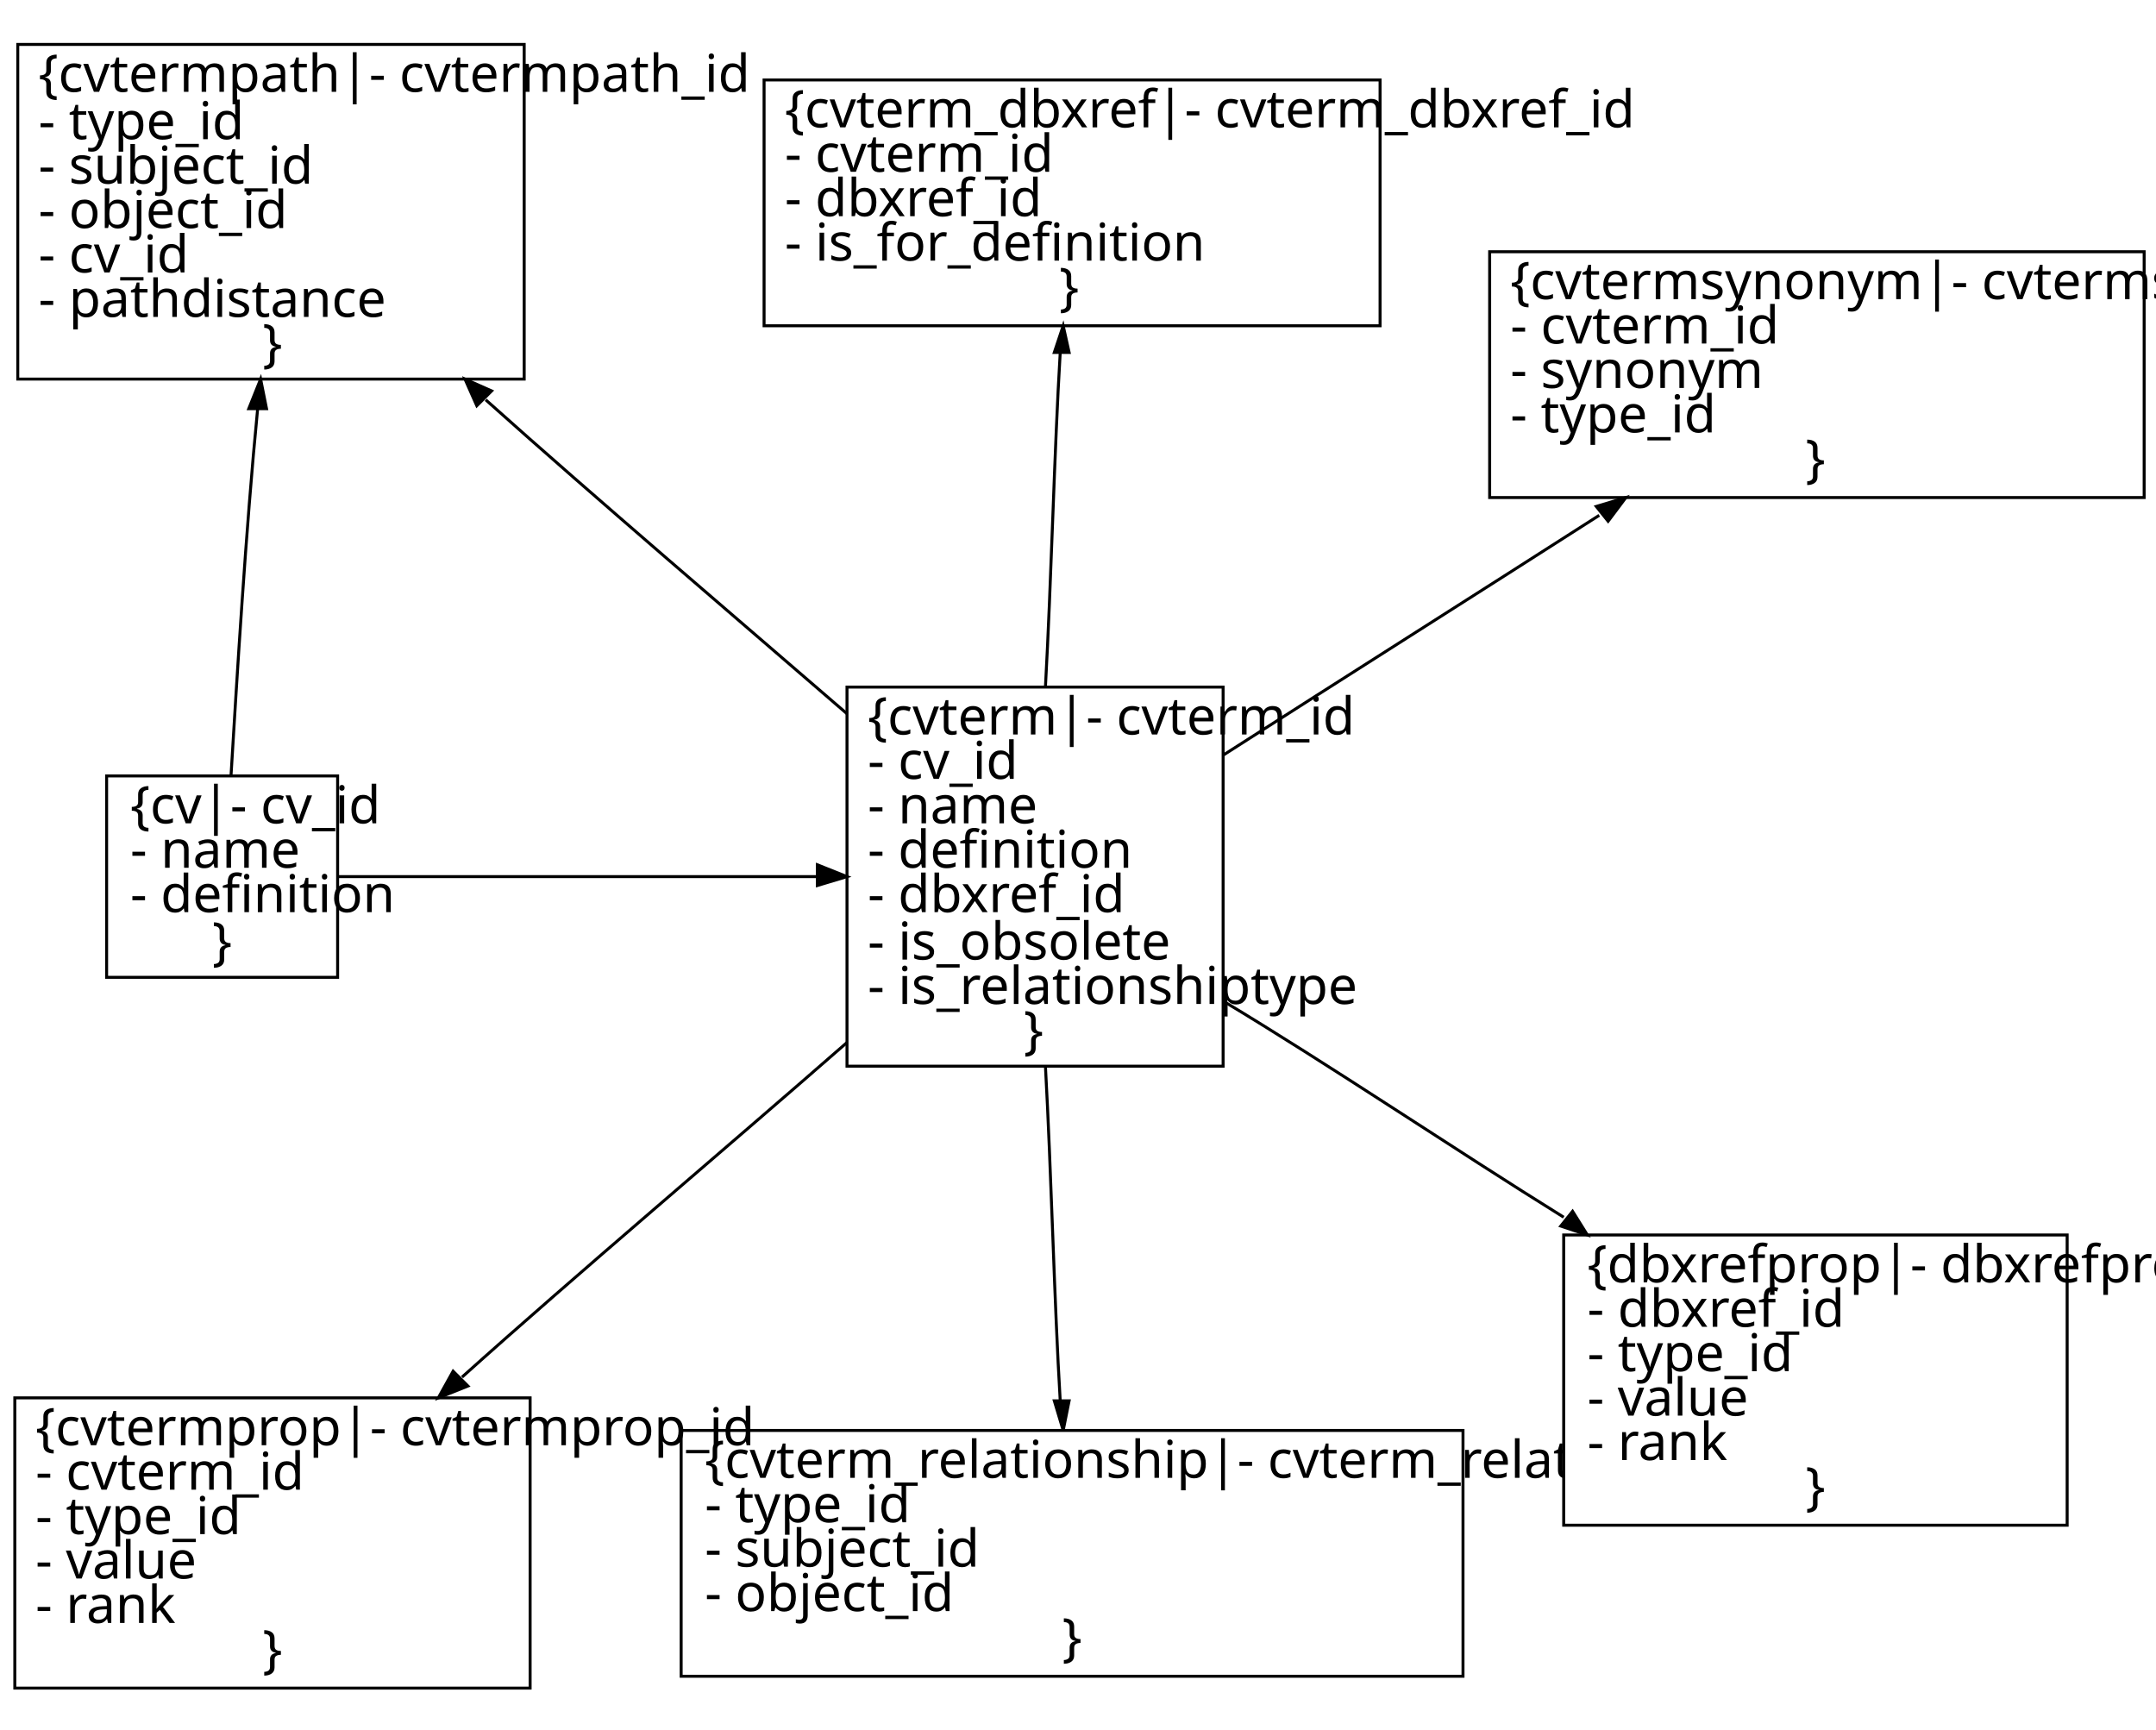
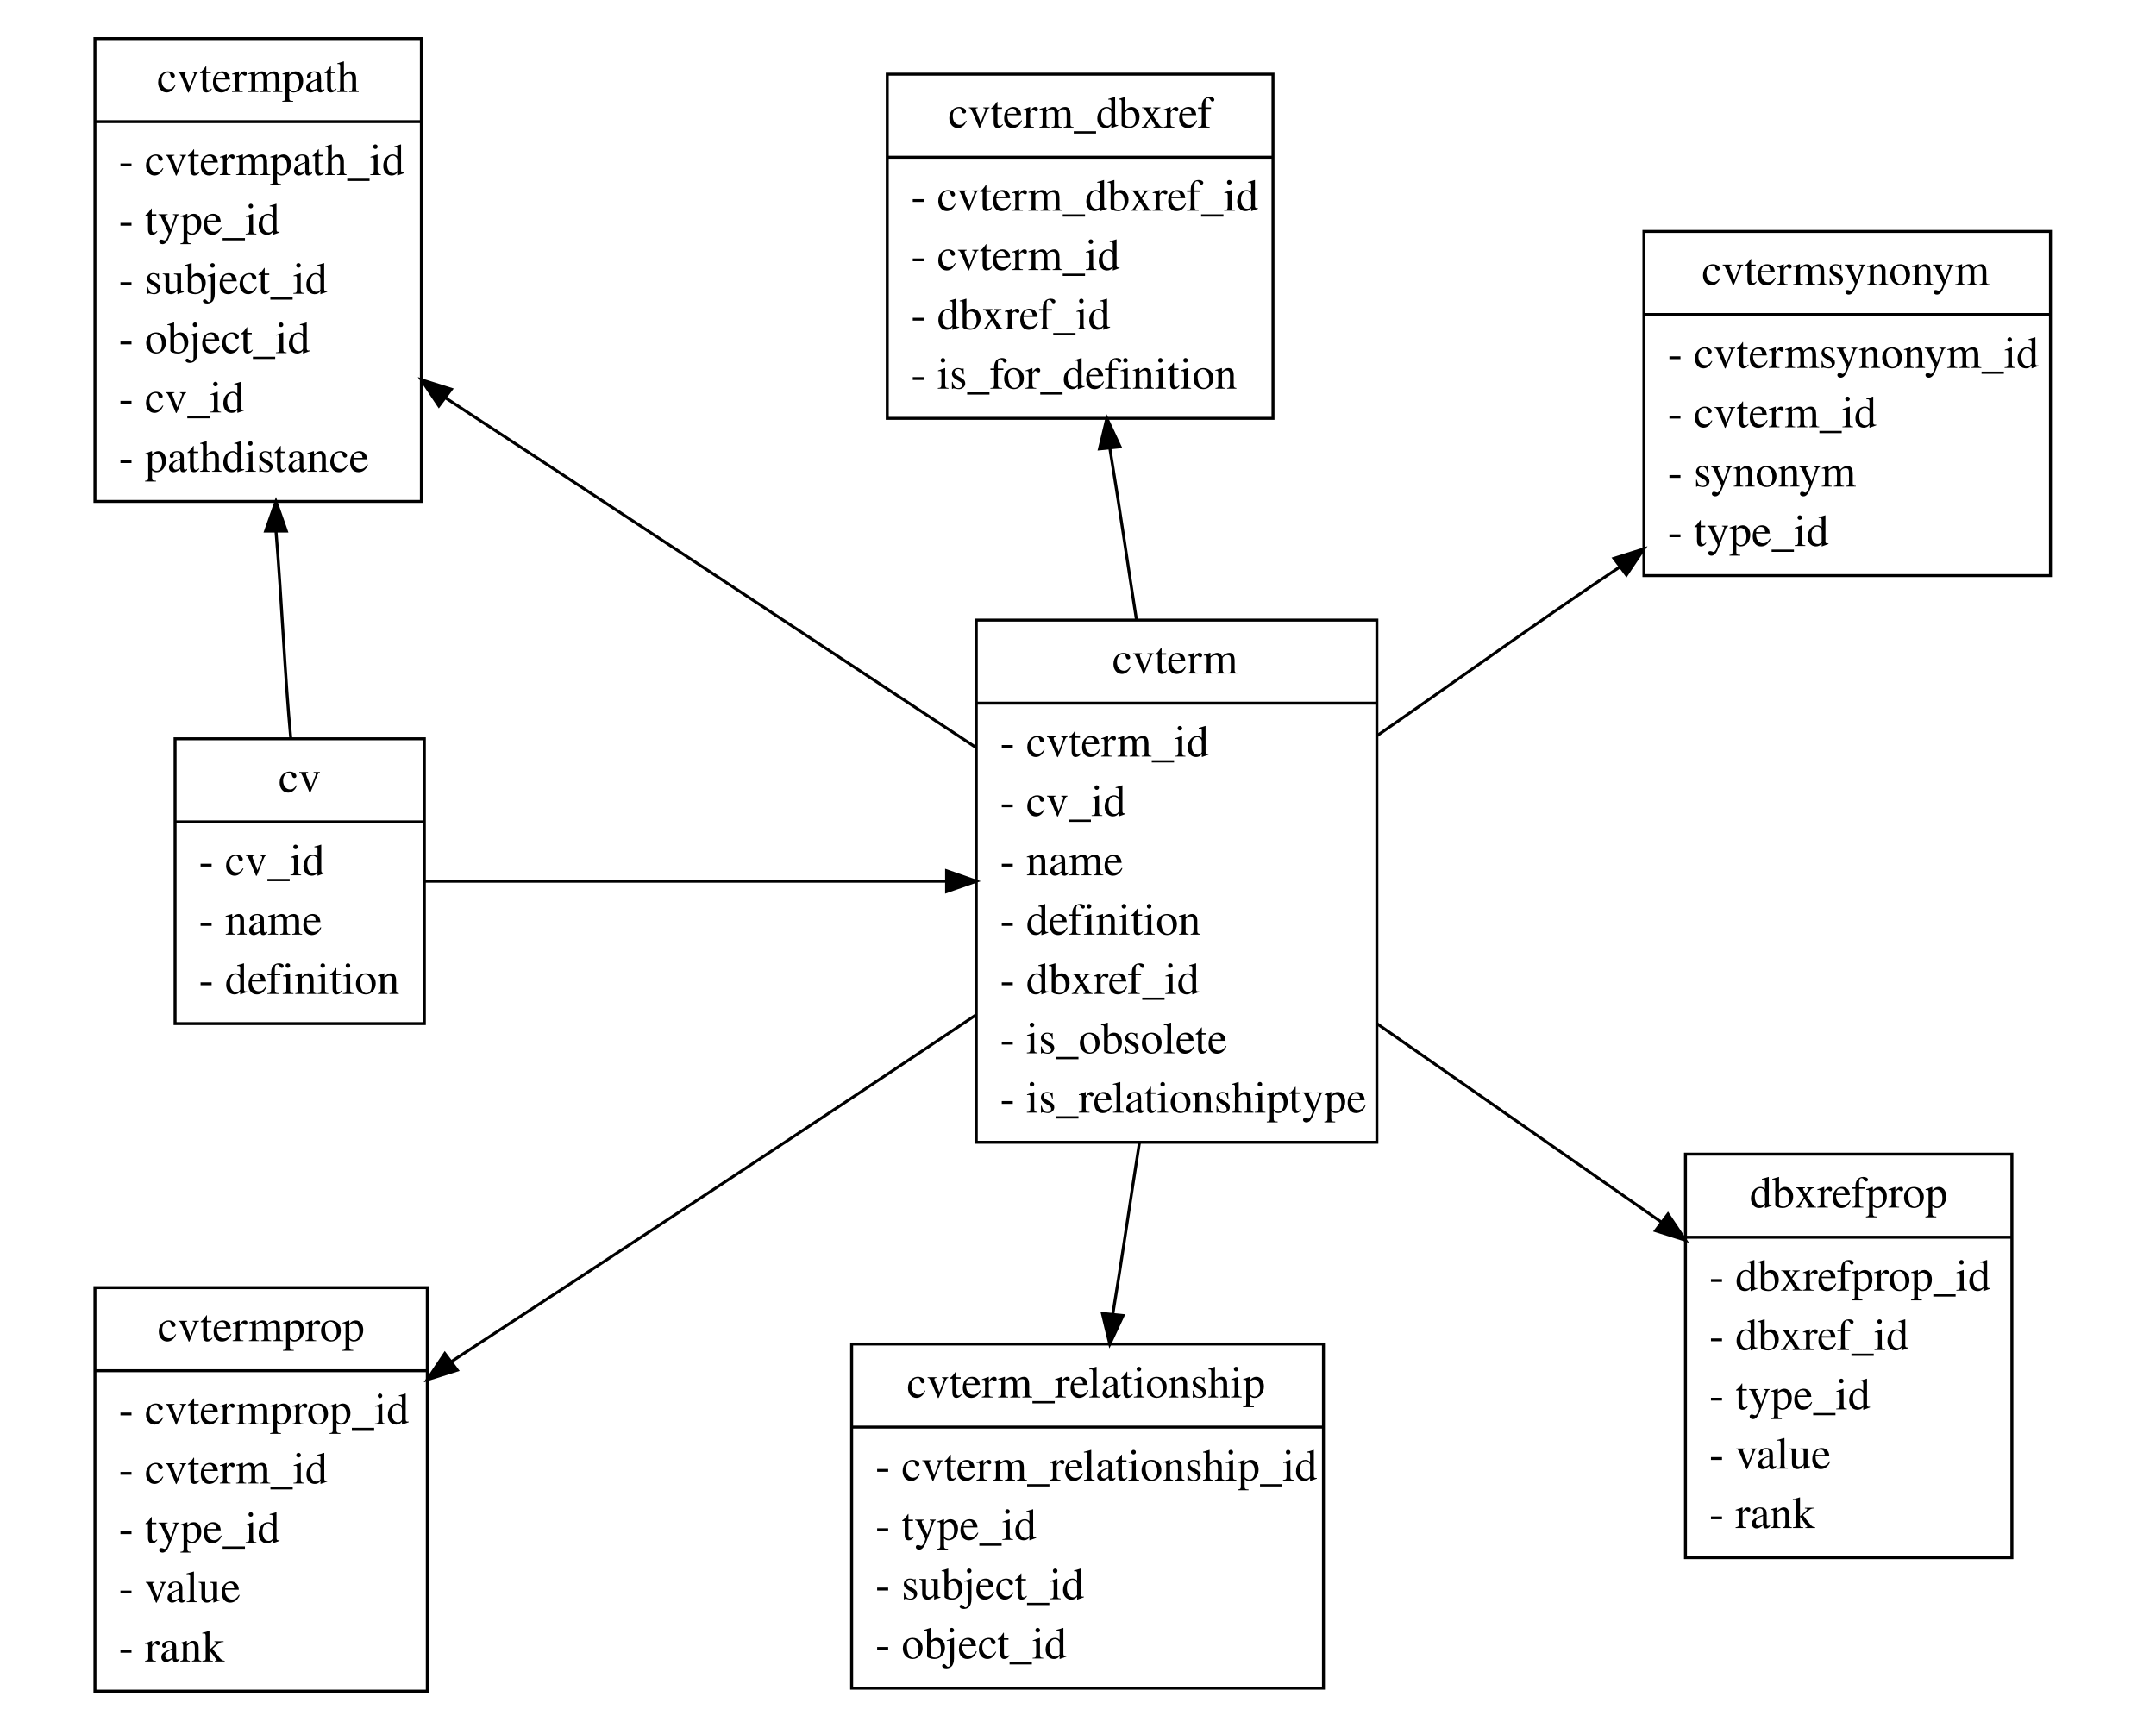
- <svg xmlns="http://www.w3.org/2000/svg" width="728pt" height="584pt" viewBox="0 0 728 584">
-   <g id="graph0" class="graph" style="font-family:Times-Roman;font-size:14.00;">
-     <polygon style="fill:white;stroke:white;" points="-2,586 -2,-3 730,-3 730,586 -2,586" />
+ <svg xmlns="http://www.w3.org/2000/svg" width="9.97in" height="7.99in">
+   <g id="graph0" class="graph" transform="scale(1.31732 1.31732) rotate(0) translate(4 579)">
+     <polygon style="fill:white;stroke:white;" points="-4,4 -4,-579 723,-579 723,4 -4,4" />
    <g id="node1" class="node">
-       <polygon style="fill:white;stroke:black;" points="36,330 114,330 114,262 36,262 36,330" />
-       <text text-anchor="start" x="44" y="278" style="font-size:13.19pt;">{cv|- cv_id </text>
-       <text text-anchor="start" x="44" y="293" style="font-size:13.19pt;">- name </text>
-       <text text-anchor="start" x="44" y="308" style="font-size:13.19pt;">- definition </text>
-       <text text-anchor="middle" x="75" y="324" style="font-size:13.19pt;">}</text>
+       <polygon style="fill:white;stroke:black;" points="55,-234 55,-330 139,-330 139,-234 55,-234" />
+       <text text-anchor="middle" x="97" y="-312" style="font-family:Nimbus Roman No9 L;font-weight:regular;font-size:11.34pt;">cv</text>
+       <polyline style="fill:none;stroke:black;" points="55,-302 139,-302 " />
+       <text text-anchor="start" x="63" y="-284" style="font-family:Nimbus Roman No9 L;font-weight:regular;font-size:11.34pt;">- cv_id </text>
+       <text text-anchor="start" x="63" y="-264" style="font-family:Nimbus Roman No9 L;font-weight:regular;font-size:11.34pt;">- name </text>
+       <text text-anchor="start" x="63" y="-244" style="font-family:Nimbus Roman No9 L;font-weight:regular;font-size:11.34pt;">- definition </text>
    </g>
    <g id="node2" class="node">
-       <polygon style="fill:white;stroke:black;" points="286,360 413,360 413,232 286,232 286,360" />
-       <text text-anchor="start" x="293" y="248" style="font-size:13.19pt;">{cvterm|- cvterm_id </text>
-       <text text-anchor="start" x="293" y="263" style="font-size:13.19pt;">- cv_id </text>
-       <text text-anchor="start" x="293" y="278" style="font-size:13.19pt;">- name </text>
-       <text text-anchor="start" x="293" y="293" style="font-size:13.19pt;">- definition </text>
-       <text text-anchor="start" x="293" y="308" style="font-size:13.19pt;">- dbxref_id </text>
-       <text text-anchor="start" x="293" y="324" style="font-size:13.19pt;">- is_obsolete </text>
-       <text text-anchor="start" x="293" y="339" style="font-size:13.19pt;">- is_relationshiptype </text>
-       <text text-anchor="middle" x="349" y="354" style="font-size:13.19pt;">}</text>
+       <polygon style="fill:white;stroke:black;" points="325,-194 325,-370 460,-370 460,-194 325,-194" />
+       <text text-anchor="middle" x="392" y="-352" style="font-family:Nimbus Roman No9 L;font-weight:regular;font-size:11.34pt;">cvterm</text>
+       <polyline style="fill:none;stroke:black;" points="325,-342 460,-342 " />
+       <text text-anchor="start" x="333" y="-324" style="font-family:Nimbus Roman No9 L;font-weight:regular;font-size:11.34pt;">- cvterm_id </text>
+       <text text-anchor="start" x="333" y="-304" style="font-family:Nimbus Roman No9 L;font-weight:regular;font-size:11.34pt;">- cv_id </text>
+       <text text-anchor="start" x="333" y="-284" style="font-family:Nimbus Roman No9 L;font-weight:regular;font-size:11.34pt;">- name </text>
+       <text text-anchor="start" x="333" y="-264" style="font-family:Nimbus Roman No9 L;font-weight:regular;font-size:11.34pt;">- definition </text>
+       <text text-anchor="start" x="333" y="-244" style="font-family:Nimbus Roman No9 L;font-weight:regular;font-size:11.34pt;">- dbxref_id </text>
+       <text text-anchor="start" x="333" y="-224" style="font-family:Nimbus Roman No9 L;font-weight:regular;font-size:11.34pt;">- is_obsolete </text>
+       <text text-anchor="start" x="333" y="-204" style="font-family:Nimbus Roman No9 L;font-weight:regular;font-size:11.34pt;">- is_relationshiptype </text>
    </g>
    <g id="edge2" class="edge">
-       <path style="fill:none;stroke:black;" d="M114,296C157,296 225,296 276,296" />
-       <polygon style="fill:black;stroke:black;" points="276,292 286,296 276,299 276,292" />
+       <path style="fill:none;stroke:black;" d="M139,-282C185,-282 259,-282 315,-282" />
+       <polygon style="fill:black;stroke:black;" points="315,-285.5 325,-282 315,-278.5 315,-285.5" />
    </g>
    <g id="node4" class="node">
-       <polygon style="fill:white;stroke:black;" points="6,128 177,128 177,15 6,15 6,128" />
-       <text text-anchor="start" x="13" y="31" style="font-size:13.19pt;">{cvtermpath|- cvtermpath_id </text>
-       <text text-anchor="start" x="13" y="47" style="font-size:13.19pt;">- type_id </text>
-       <text text-anchor="start" x="13" y="62" style="font-size:13.19pt;">- subject_id </text>
-       <text text-anchor="start" x="13" y="77" style="font-size:13.19pt;">- object_id </text>
-       <text text-anchor="start" x="13" y="92" style="font-size:13.19pt;">- cv_id </text>
-       <text text-anchor="start" x="13" y="107" style="font-size:13.19pt;">- pathdistance </text>
-       <text text-anchor="middle" x="92" y="122" style="font-size:13.19pt;">}</text>
+       <polygon style="fill:white;stroke:black;" points="28,-410 28,-566 138,-566 138,-410 28,-410" />
+       <text text-anchor="middle" x="83" y="-548" style="font-family:Nimbus Roman No9 L;font-weight:regular;font-size:11.34pt;">cvtermpath</text>
+       <polyline style="fill:none;stroke:black;" points="28,-538 138,-538 " />
+       <text text-anchor="start" x="36" y="-520" style="font-family:Nimbus Roman No9 L;font-weight:regular;font-size:11.34pt;">- cvtermpath_id </text>
+       <text text-anchor="start" x="36" y="-500" style="font-family:Nimbus Roman No9 L;font-weight:regular;font-size:11.34pt;">- type_id </text>
+       <text text-anchor="start" x="36" y="-480" style="font-family:Nimbus Roman No9 L;font-weight:regular;font-size:11.34pt;">- subject_id </text>
+       <text text-anchor="start" x="36" y="-460" style="font-family:Nimbus Roman No9 L;font-weight:regular;font-size:11.34pt;">- object_id </text>
+       <text text-anchor="start" x="36" y="-440" style="font-family:Nimbus Roman No9 L;font-weight:regular;font-size:11.34pt;">- cv_id </text>
+       <text text-anchor="start" x="36" y="-420" style="font-family:Nimbus Roman No9 L;font-weight:regular;font-size:11.34pt;">- pathdistance </text>
    </g>
    <g id="edge4" class="edge">
-       <path style="fill:none;stroke:black;" d="M78,262C80,229 83,179 87,138" />
-       <polygon style="fill:black;stroke:black;" points="84,138 88,128 90,138 84,138" />
+       <path style="fill:none;stroke:black;" d="M94,-330C92,-351 91,-376 89,-400" />
+       <polygon style="fill:black;stroke:black;" points="85.5,-400 89,-410 92.5,-400 85.5,-400" />
    </g>
    <g id="node3" class="node">
-       <polygon style="fill:white;stroke:black;" points="230,566 494,566 494,483 230,483 230,566" />
-       <text text-anchor="start" x="238" y="499" style="font-size:13.19pt;">{cvterm_relationship|- cvterm_relationship_id </text>
-       <text text-anchor="start" x="238" y="514" style="font-size:13.19pt;">- type_id </text>
-       <text text-anchor="start" x="238" y="529" style="font-size:13.19pt;">- subject_id </text>
-       <text text-anchor="start" x="238" y="544" style="font-size:13.19pt;">- object_id </text>
-       <text text-anchor="middle" x="362" y="559" style="font-size:13.19pt;">}</text>
+       <polygon style="fill:white;stroke:black;" points="283,-10 283,-126 442,-126 442,-10 283,-10" />
+       <text text-anchor="middle" x="362" y="-108" style="font-family:Nimbus Roman No9 L;font-weight:regular;font-size:11.34pt;">cvterm_relationship</text>
+       <polyline style="fill:none;stroke:black;" points="283,-98 442,-98 " />
+       <text text-anchor="start" x="291" y="-80" style="font-family:Nimbus Roman No9 L;font-weight:regular;font-size:11.34pt;">- cvterm_relationship_id </text>
+       <text text-anchor="start" x="291" y="-60" style="font-family:Nimbus Roman No9 L;font-weight:regular;font-size:11.34pt;">- type_id </text>
+       <text text-anchor="start" x="291" y="-40" style="font-family:Nimbus Roman No9 L;font-weight:regular;font-size:11.34pt;">- subject_id </text>
+       <text text-anchor="start" x="291" y="-20" style="font-family:Nimbus Roman No9 L;font-weight:regular;font-size:11.34pt;">- object_id </text>
    </g>
    <g id="edge8" class="edge">
-       <path style="fill:none;stroke:black;" d="M353,360C355,396 356,440 358,473" />
-       <polygon style="fill:black;stroke:black;" points="361,473 359,483 356,473 361,473" />
+       <path style="fill:none;stroke:black;" d="M380,-194C377,-175 374,-154 371,-136" />
+       <polygon style="fill:black;stroke:black;" points="374.478,-135.602 370,-126 367.512,-136.299 374.478,-135.602" />
    </g>
    <g id="edge10" class="edge">
-       <path style="fill:none;stroke:black;" d="M286,241C249,209 202,169 164,135" />
-       <polygon style="fill:black;stroke:black;" points="161,137 157,128 166,132 161,137" />
+       <path style="fill:none;stroke:black;" d="M325,-327C272,-362 198,-411 146,-445" />
+       <polygon style="fill:black;stroke:black;" points="143.9,-442.2 138,-451 148.1,-447.8 143.9,-442.2" />
    </g>
    <g id="node5" class="node">
-       <polygon style="fill:white;stroke:black;" points="503,168 724,168 724,85 503,85 503,168" />
-       <text text-anchor="start" x="510" y="101" style="font-size:13.19pt;">{cvtermsynonym|- cvtermsynonym_id </text>
-       <text text-anchor="start" x="510" y="116" style="font-size:13.19pt;">- cvterm_id </text>
-       <text text-anchor="start" x="510" y="131" style="font-size:13.19pt;">- synonym </text>
-       <text text-anchor="start" x="510" y="146" style="font-size:13.19pt;">- type_id </text>
-       <text text-anchor="middle" x="613" y="161" style="font-size:13.19pt;">}</text>
+       <polygon style="fill:white;stroke:black;" points="550,-385 550,-501 687,-501 687,-385 550,-385" />
+       <text text-anchor="middle" x="618" y="-483" style="font-family:Nimbus Roman No9 L;font-weight:regular;font-size:11.34pt;">cvtermsynonym</text>
+       <polyline style="fill:none;stroke:black;" points="550,-473 687,-473 " />
+       <text text-anchor="start" x="558" y="-455" style="font-family:Nimbus Roman No9 L;font-weight:regular;font-size:11.34pt;">- cvtermsynonym_id </text>
+       <text text-anchor="start" x="558" y="-435" style="font-family:Nimbus Roman No9 L;font-weight:regular;font-size:11.34pt;">- cvterm_id </text>
+       <text text-anchor="start" x="558" y="-415" style="font-family:Nimbus Roman No9 L;font-weight:regular;font-size:11.34pt;">- synonym </text>
+       <text text-anchor="start" x="558" y="-395" style="font-family:Nimbus Roman No9 L;font-weight:regular;font-size:11.34pt;">- type_id </text>
    </g>
    <g id="edge14" class="edge">
-       <path style="fill:none;stroke:black;" d="M413,255C452,230 501,199 540,174" />
-       <polygon style="fill:black;stroke:black;" points="539,171 549,168 543,176 539,171" />
+       <path style="fill:none;stroke:black;" d="M460,-331C486,-349 515,-370 542,-388" />
+       <polygon style="fill:black;stroke:black;" points="539.9,-390.8 550,-394 544.1,-385.2 539.9,-390.8" />
    </g>
    <g id="node6" class="node">
-       <polygon style="fill:white;stroke:black;" points="258,110 466,110 466,27 258,27 258,110" />
-       <text text-anchor="start" x="265" y="43" style="font-size:13.19pt;">{cvterm_dbxref|- cvterm_dbxref_id </text>
-       <text text-anchor="start" x="265" y="58" style="font-size:13.19pt;">- cvterm_id </text>
-       <text text-anchor="start" x="265" y="73" style="font-size:13.19pt;">- dbxref_id </text>
-       <text text-anchor="start" x="265" y="88" style="font-size:13.19pt;">- is_for_definition </text>
-       <text text-anchor="middle" x="361" y="103" style="font-size:13.19pt;">}</text>
+       <polygon style="fill:white;stroke:black;" points="295,-438 295,-554 425,-554 425,-438 295,-438" />
+       <text text-anchor="middle" x="360" y="-536" style="font-family:Nimbus Roman No9 L;font-weight:regular;font-size:11.34pt;">cvterm_dbxref</text>
+       <polyline style="fill:none;stroke:black;" points="295,-526 425,-526 " />
+       <text text-anchor="start" x="303" y="-508" style="font-family:Nimbus Roman No9 L;font-weight:regular;font-size:11.34pt;">- cvterm_dbxref_id </text>
+       <text text-anchor="start" x="303" y="-488" style="font-family:Nimbus Roman No9 L;font-weight:regular;font-size:11.34pt;">- cvterm_id </text>
+       <text text-anchor="start" x="303" y="-468" style="font-family:Nimbus Roman No9 L;font-weight:regular;font-size:11.34pt;">- dbxref_id </text>
+       <text text-anchor="start" x="303" y="-448" style="font-family:Nimbus Roman No9 L;font-weight:regular;font-size:11.34pt;">- is_for_definition </text>
    </g>
    <g id="edge6" class="edge">
-       <path style="fill:none;stroke:black;" d="M353,232C355,196 356,152 358,119" />
-       <polygon style="fill:black;stroke:black;" points="356,119 359,110 361,119 356,119" />
+       <path style="fill:none;stroke:black;" d="M379,-370C376,-389 373,-410 370,-428" />
+       <polygon style="fill:black;stroke:black;" points="366.512,-427.701 369,-438 373.478,-428.398 366.512,-427.701" />
    </g>
    <g id="node7" class="node">
-       <polygon style="fill:white;stroke:black;" points="5,570 179,570 179,472 5,472 5,570" />
-       <text text-anchor="start" x="12" y="488" style="font-size:13.19pt;">{cvtermprop|- cvtermprop_id </text>
-       <text text-anchor="start" x="12" y="503" style="font-size:13.19pt;">- cvterm_id </text>
-       <text text-anchor="start" x="12" y="518" style="font-size:13.19pt;">- type_id </text>
-       <text text-anchor="start" x="12" y="533" style="font-size:13.19pt;">- value </text>
-       <text text-anchor="start" x="12" y="548" style="font-size:13.19pt;">- rank </text>
-       <text text-anchor="middle" x="92" y="563" style="font-size:13.19pt;">}</text>
+       <polygon style="fill:white;stroke:black;" points="28,-9 28,-145 140,-145 140,-9 28,-9" />
+       <text text-anchor="middle" x="84" y="-127" style="font-family:Nimbus Roman No9 L;font-weight:regular;font-size:11.34pt;">cvtermprop</text>
+       <polyline style="fill:none;stroke:black;" points="28,-117 140,-117 " />
+       <text text-anchor="start" x="36" y="-99" style="font-family:Nimbus Roman No9 L;font-weight:regular;font-size:11.34pt;">- cvtermprop_id </text>
+       <text text-anchor="start" x="36" y="-79" style="font-family:Nimbus Roman No9 L;font-weight:regular;font-size:11.34pt;">- cvterm_id </text>
+       <text text-anchor="start" x="36" y="-59" style="font-family:Nimbus Roman No9 L;font-weight:regular;font-size:11.34pt;">- type_id </text>
+       <text text-anchor="start" x="36" y="-39" style="font-family:Nimbus Roman No9 L;font-weight:regular;font-size:11.34pt;">- value </text>
+       <text text-anchor="start" x="36" y="-19" style="font-family:Nimbus Roman No9 L;font-weight:regular;font-size:11.34pt;">- rank </text>
    </g>
    <g id="edge12" class="edge">
-       <path style="fill:none;stroke:black;" d="M286,352C246,387 195,430 156,465" />
-       <polygon style="fill:black;stroke:black;" points="158,468 148,472 153,463 158,468" />
+       <path style="fill:none;stroke:black;" d="M325,-237C273,-202 200,-154 148,-120" />
+       <polygon style="fill:black;stroke:black;" points="150.1,-117.2 140,-114 145.9,-122.8 150.1,-117.2" />
    </g>
    <g id="node8" class="node">
-       <polygon style="fill:white;stroke:black;" points="528,515 698,515 698,417 528,417 528,515" />
-       <text text-anchor="start" x="536" y="433" style="font-size:13.19pt;">{dbxrefprop|- dbxrefprop_id </text>
-       <text text-anchor="start" x="536" y="448" style="font-size:13.19pt;">- dbxref_id </text>
-       <text text-anchor="start" x="536" y="463" style="font-size:13.19pt;">- type_id </text>
-       <text text-anchor="start" x="536" y="478" style="font-size:13.19pt;">- value </text>
-       <text text-anchor="start" x="536" y="493" style="font-size:13.19pt;">- rank </text>
-       <text text-anchor="middle" x="613" y="508" style="font-size:13.19pt;">}</text>
+       <polygon style="fill:white;stroke:black;" points="564,-54 564,-190 674,-190 674,-54 564,-54" />
+       <text text-anchor="middle" x="619" y="-172" style="font-family:Nimbus Roman No9 L;font-weight:regular;font-size:11.34pt;">dbxrefprop</text>
+       <polyline style="fill:none;stroke:black;" points="564,-162 674,-162 " />
+       <text text-anchor="start" x="572" y="-144" style="font-family:Nimbus Roman No9 L;font-weight:regular;font-size:11.34pt;">- dbxrefprop_id </text>
+       <text text-anchor="start" x="572" y="-124" style="font-family:Nimbus Roman No9 L;font-weight:regular;font-size:11.34pt;">- dbxref_id </text>
+       <text text-anchor="start" x="572" y="-104" style="font-family:Nimbus Roman No9 L;font-weight:regular;font-size:11.34pt;">- type_id </text>
+       <text text-anchor="start" x="572" y="-84" style="font-family:Nimbus Roman No9 L;font-weight:regular;font-size:11.34pt;">- value </text>
+       <text text-anchor="start" x="572" y="-64" style="font-family:Nimbus Roman No9 L;font-weight:regular;font-size:11.34pt;">- rank </text>
    </g>
    <g id="edge16" class="edge">
-       <path style="fill:none;stroke:black;" d="M413,338C448,359 491,388 528,411" />
-       <polygon style="fill:black;stroke:black;" points="531,409 536,417 527,414 531,409" />
+       <path style="fill:none;stroke:black;" d="M460,-234C490,-213 526,-188 556,-167" />
+       <polygon style="fill:black;stroke:black;" points="558.1,-169.8 564,-161 553.9,-164.2 558.1,-169.8" />
    </g>
  </g>
</svg>
